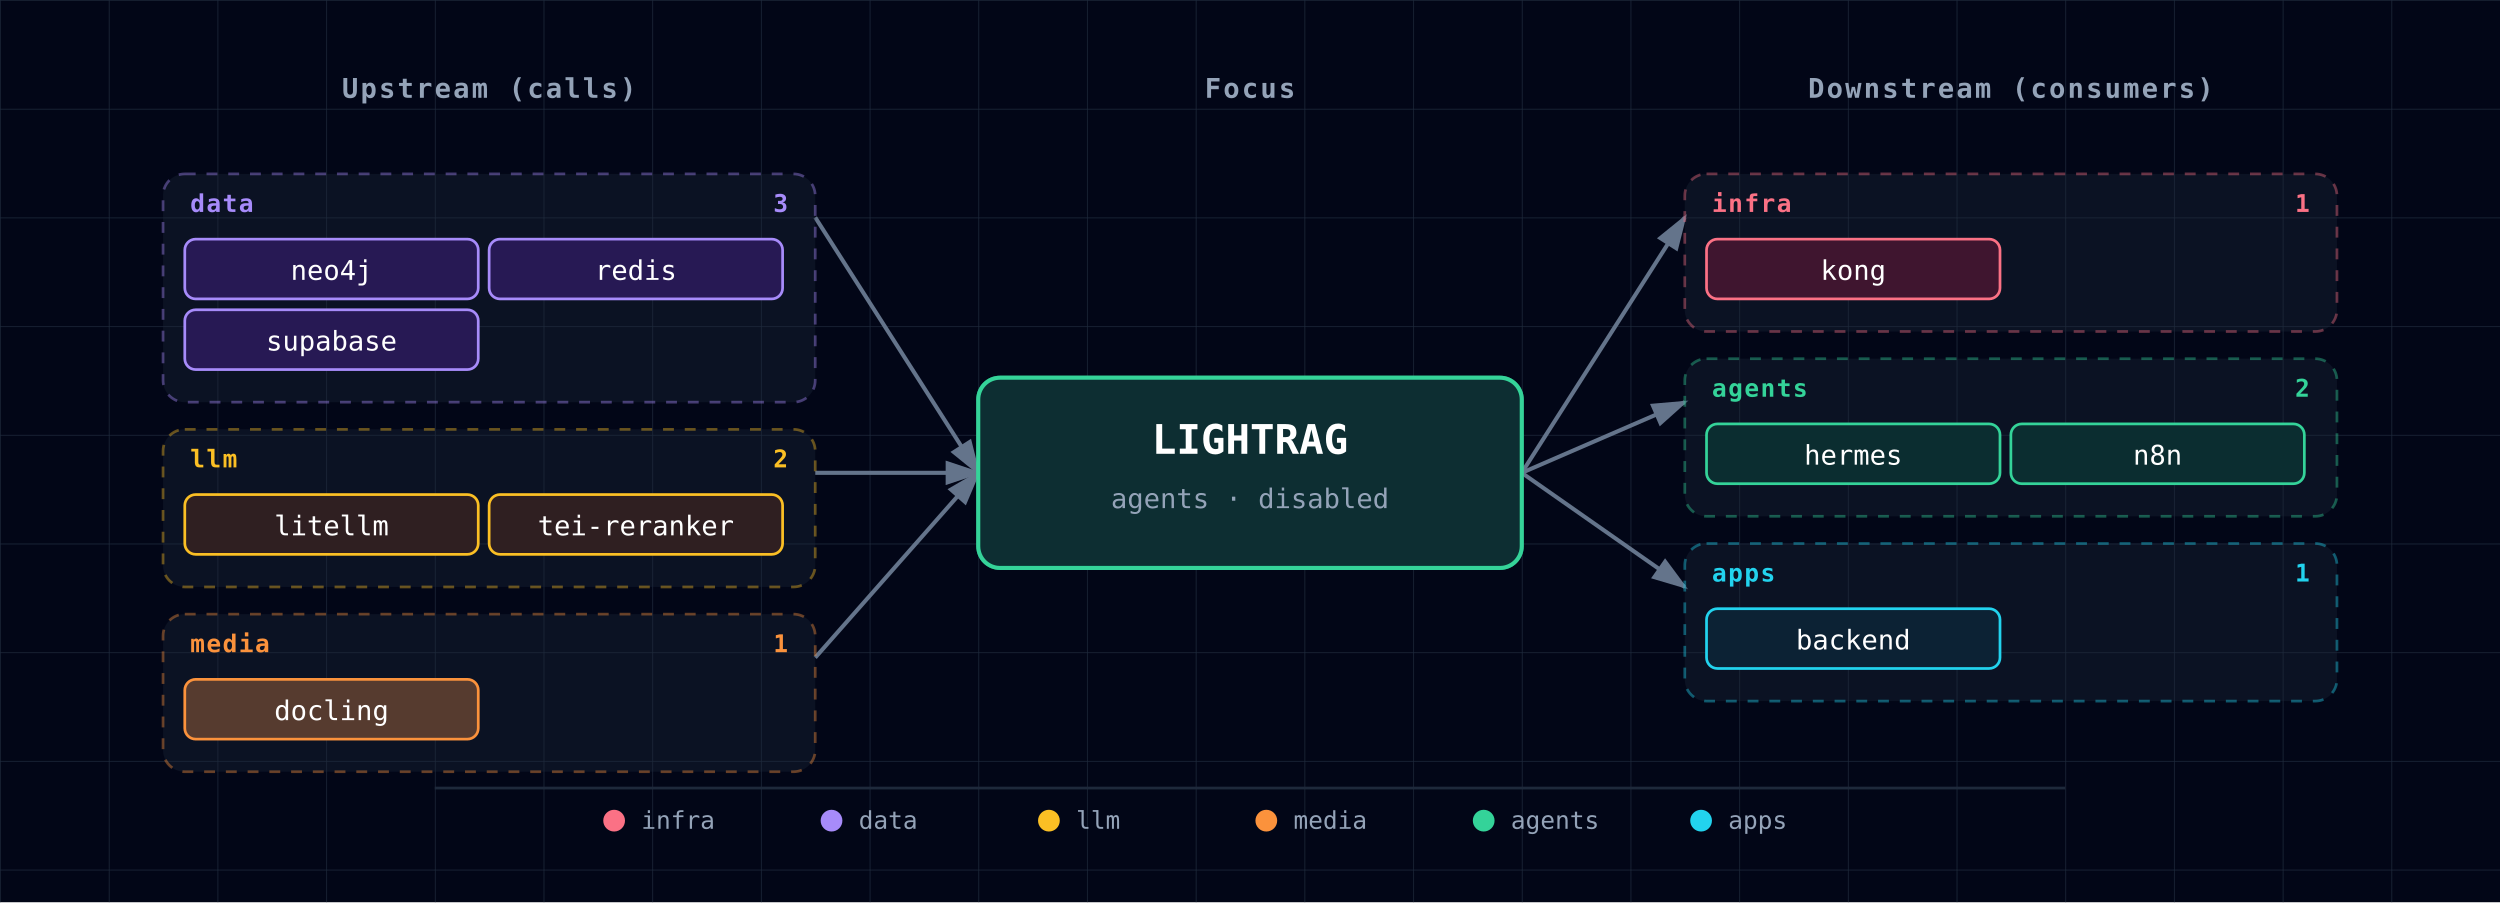
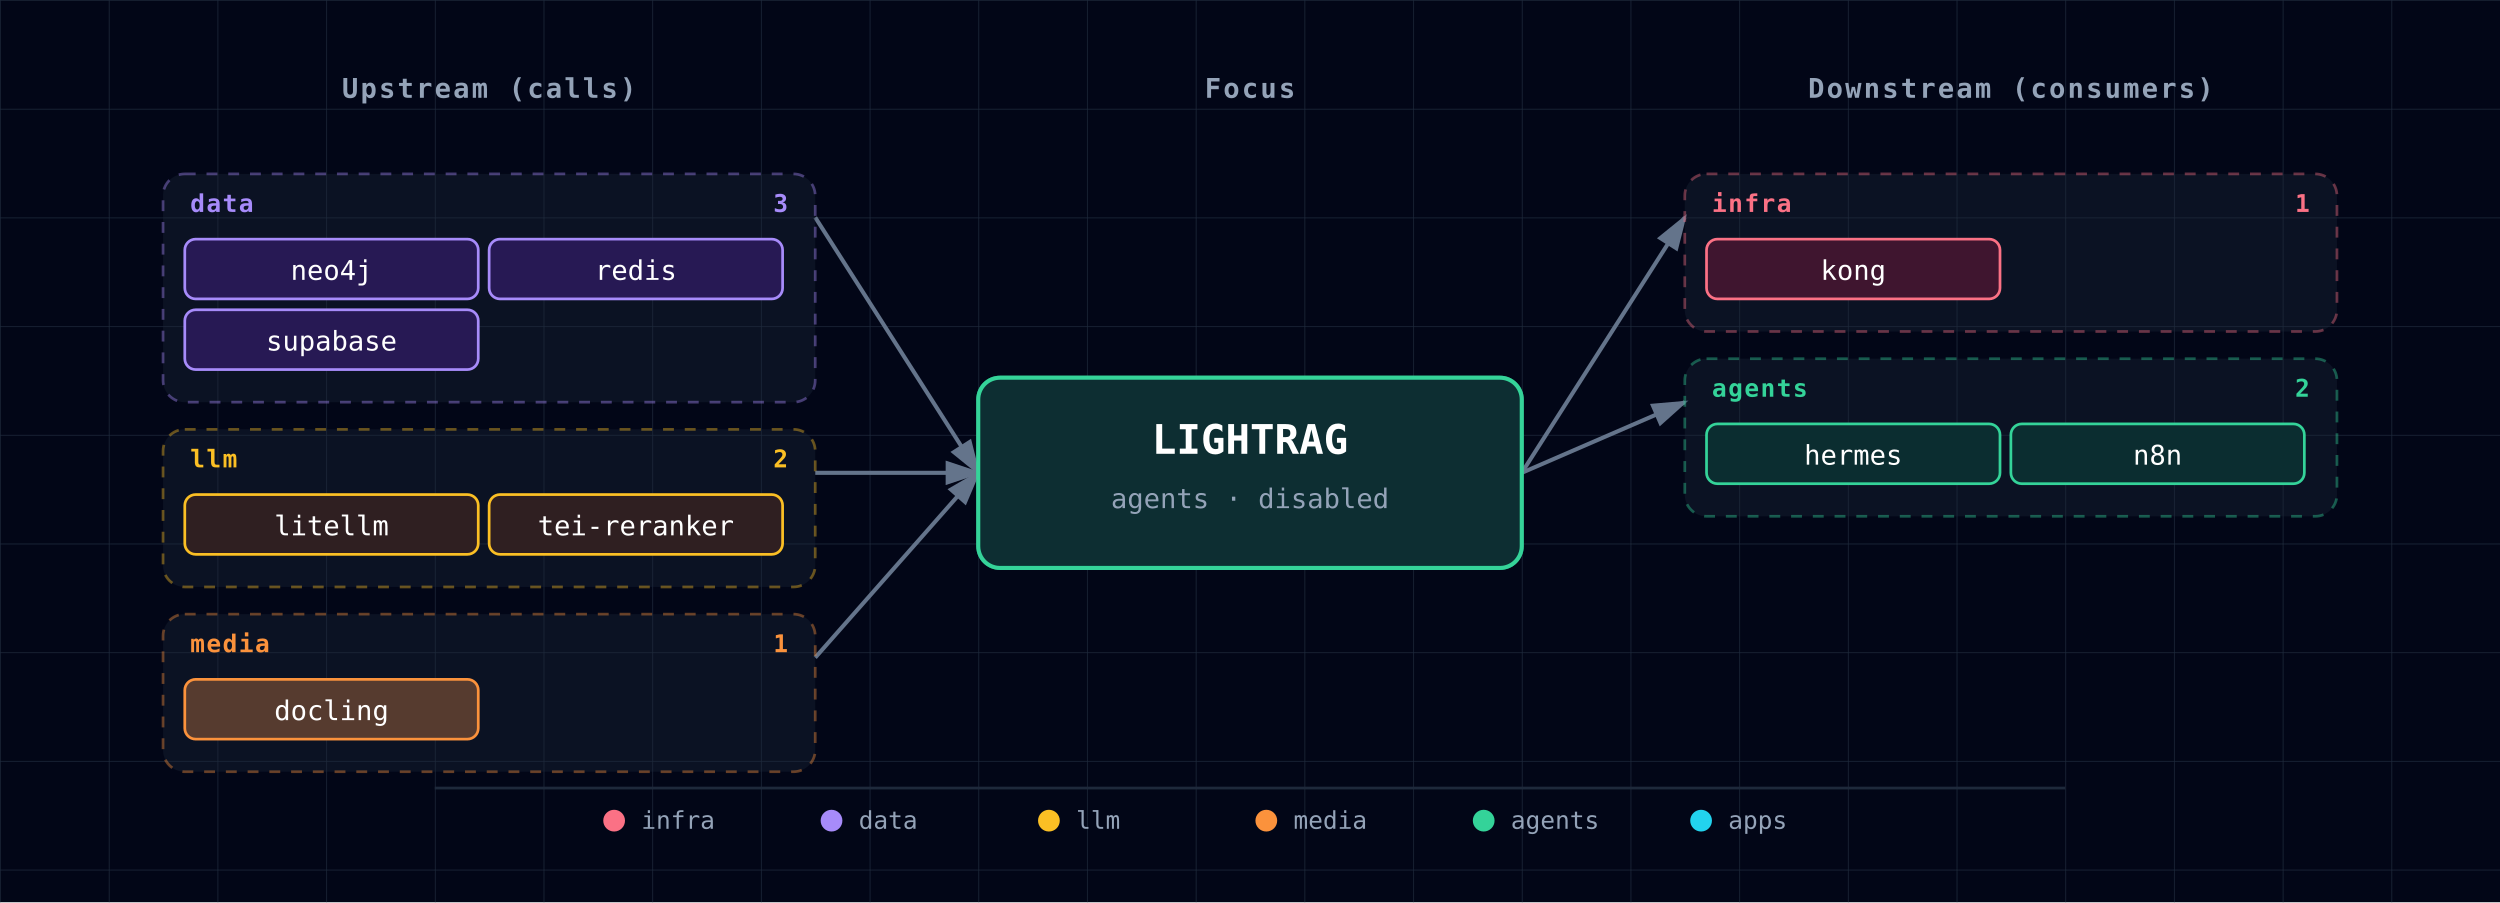
<svg xmlns="http://www.w3.org/2000/svg" viewBox="0 0 920 332" font-family="'JetBrains Mono', 'Fira Code', Menlo, Consolas, monospace">
  <defs>
    <pattern id="grid" width="40" height="40" patternUnits="userSpaceOnUse">
      <path d="M 40 0 L 0 0 0 40" fill="none" stroke="#1e293b" stroke-width="0.5" />
    </pattern>
    <marker id="arrowhead" markerWidth="9" markerHeight="6" refX="8" refY="3" orient="auto">
      <polygon points="0 0, 9 3, 0 6" fill="#64748b" />
    </marker>
    <filter id="focus-glow" x="-50%" y="-50%" width="200%" height="200%">
      <feGaussianBlur in="SourceAlpha" stdDeviation="6" />
      <feFlood flood-color="#34d399" flood-opacity="0.6" />
      <feComposite in2="SourceAlpha" operator="in" />
      <feMerge>
        <feMergeNode />
        <feMergeNode in="SourceGraphic" />
      </feMerge>
    </filter>
  </defs>
  <rect width="920" height="332" fill="#020617" />
  <rect width="920" height="332" fill="url(#grid)" />
  <text x="180" y="36" fill="#94a3b8" font-size="10" font-weight="600" text-anchor="middle" letter-spacing="0.08em">Upstream (calls)</text>
  <text x="460" y="36" fill="#94a3b8" font-size="10" font-weight="600" text-anchor="middle" letter-spacing="0.08em">Focus</text>
  <text x="740" y="36" fill="#94a3b8" font-size="10" font-weight="600" text-anchor="middle" letter-spacing="0.08em">Downstream (consumers)</text>
  <line x1="300" y1="80" x2="360" y2="174" stroke="#64748b" stroke-width="1.5" marker-end="url(#arrowhead)" />
  <line x1="300" y1="174" x2="360" y2="174" stroke="#64748b" stroke-width="1.5" marker-end="url(#arrowhead)" />
  <line x1="300" y1="242" x2="360" y2="174" stroke="#64748b" stroke-width="1.5" marker-end="url(#arrowhead)" />
  <line x1="560" y1="174" x2="620" y2="80" stroke="#64748b" stroke-width="1.5" marker-end="url(#arrowhead)" />
  <line x1="560" y1="174" x2="620" y2="148" stroke="#64748b" stroke-width="1.5" marker-end="url(#arrowhead)" />
-   <line x1="560" y1="174" x2="620" y2="216" stroke="#64748b" stroke-width="1.5" marker-end="url(#arrowhead)" />
  <g>
    <g class="cluster">
      <rect x="60" y="64" width="240" height="84" rx="8" fill="rgba(30,41,59,0.35)" stroke="#a78bfa" stroke-width="1" stroke-dasharray="4,4" stroke-opacity="0.4" />
      <text x="70" y="78" fill="#a78bfa" font-size="9" font-weight="700" text-anchor="start" style="letter-spacing:0.06em;text-transform:uppercase;">data</text>
      <text x="290" y="78" fill="#a78bfa" font-size="9" font-weight="600" text-anchor="end">3</text>
    </g>
    <g>
      <rect x="68" y="88" width="108" height="22" rx="4" fill="#0f172a" />
      <rect x="68" y="88" width="108" height="22" rx="4" fill="rgba(76, 29, 149, 0.4)" stroke="#a78bfa" stroke-width="1" />
      <text x="122" y="103" fill="white" font-size="10" text-anchor="middle">neo4j</text>
    </g>
    <g>
      <rect x="180" y="88" width="108" height="22" rx="4" fill="#0f172a" />
      <rect x="180" y="88" width="108" height="22" rx="4" fill="rgba(76, 29, 149, 0.4)" stroke="#a78bfa" stroke-width="1" />
      <text x="234" y="103" fill="white" font-size="10" text-anchor="middle">redis</text>
    </g>
    <g>
      <rect x="68" y="114" width="108" height="22" rx="4" fill="#0f172a" />
      <rect x="68" y="114" width="108" height="22" rx="4" fill="rgba(76, 29, 149, 0.4)" stroke="#a78bfa" stroke-width="1" />
      <text x="122" y="129" fill="white" font-size="10" text-anchor="middle">supabase</text>
    </g>
    <g class="cluster">
      <rect x="60" y="158" width="240" height="58" rx="8" fill="rgba(30,41,59,0.35)" stroke="#fbbf24" stroke-width="1" stroke-dasharray="4,4" stroke-opacity="0.4" />
      <text x="70" y="172" fill="#fbbf24" font-size="9" font-weight="700" text-anchor="start" style="letter-spacing:0.06em;text-transform:uppercase;">llm</text>
      <text x="290" y="172" fill="#fbbf24" font-size="9" font-weight="600" text-anchor="end">2</text>
    </g>
    <g>
      <rect x="68" y="182" width="108" height="22" rx="4" fill="#0f172a" />
      <rect x="68" y="182" width="108" height="22" rx="4" fill="rgba(120, 53, 15, 0.3)" stroke="#fbbf24" stroke-width="1" />
      <text x="122" y="197" fill="white" font-size="10" text-anchor="middle">litellm</text>
    </g>
    <g>
      <rect x="180" y="182" width="108" height="22" rx="4" fill="#0f172a" />
      <rect x="180" y="182" width="108" height="22" rx="4" fill="rgba(120, 53, 15, 0.3)" stroke="#fbbf24" stroke-width="1" />
      <text x="234" y="197" fill="white" font-size="10" text-anchor="middle">tei-reranker</text>
    </g>
    <g class="cluster">
      <rect x="60" y="226" width="240" height="58" rx="8" fill="rgba(30,41,59,0.35)" stroke="#fb923c" stroke-width="1" stroke-dasharray="4,4" stroke-opacity="0.4" />
      <text x="70" y="240" fill="#fb923c" font-size="9" font-weight="700" text-anchor="start" style="letter-spacing:0.06em;text-transform:uppercase;">media</text>
      <text x="290" y="240" fill="#fb923c" font-size="9" font-weight="600" text-anchor="end">1</text>
    </g>
    <g>
      <rect x="68" y="250" width="108" height="22" rx="4" fill="#0f172a" />
      <rect x="68" y="250" width="108" height="22" rx="4" fill="rgba(251, 146, 60, 0.3)" stroke="#fb923c" stroke-width="1" />
      <text x="122" y="265" fill="white" font-size="10" text-anchor="middle">docling</text>
    </g>
  </g>
  <g>
    <g class="cluster">
      <rect x="620" y="64" width="240" height="58" rx="8" fill="rgba(30,41,59,0.35)" stroke="#fb7185" stroke-width="1" stroke-dasharray="4,4" stroke-opacity="0.4" />
      <text x="630" y="78" fill="#fb7185" font-size="9" font-weight="700" text-anchor="start" style="letter-spacing:0.06em;text-transform:uppercase;">infra</text>
      <text x="850" y="78" fill="#fb7185" font-size="9" font-weight="600" text-anchor="end">1</text>
    </g>
    <g>
      <rect x="628" y="88" width="108" height="22" rx="4" fill="#0f172a" />
      <rect x="628" y="88" width="108" height="22" rx="4" fill="rgba(136, 19, 55, 0.4)" stroke="#fb7185" stroke-width="1" />
      <text x="682" y="103" fill="white" font-size="10" text-anchor="middle">kong</text>
    </g>
    <g class="cluster">
      <rect x="620" y="132" width="240" height="58" rx="8" fill="rgba(30,41,59,0.35)" stroke="#34d399" stroke-width="1" stroke-dasharray="4,4" stroke-opacity="0.4" />
      <text x="630" y="146" fill="#34d399" font-size="9" font-weight="700" text-anchor="start" style="letter-spacing:0.06em;text-transform:uppercase;">agents</text>
      <text x="850" y="146" fill="#34d399" font-size="9" font-weight="600" text-anchor="end">2</text>
    </g>
    <g>
      <rect x="628" y="156" width="108" height="22" rx="4" fill="#0f172a" />
      <rect x="628" y="156" width="108" height="22" rx="4" fill="rgba(6, 78, 59, 0.4)" stroke="#34d399" stroke-width="1" />
      <text x="682" y="171" fill="white" font-size="10" text-anchor="middle">hermes</text>
    </g>
    <g>
      <rect x="740" y="156" width="108" height="22" rx="4" fill="#0f172a" />
      <rect x="740" y="156" width="108" height="22" rx="4" fill="rgba(6, 78, 59, 0.4)" stroke="#34d399" stroke-width="1" />
      <text x="794" y="171" fill="white" font-size="10" text-anchor="middle">n8n</text>
    </g>
-     <g class="cluster">
-       <rect x="620" y="200" width="240" height="58" rx="8" fill="rgba(30,41,59,0.35)" stroke="#22d3ee" stroke-width="1" stroke-dasharray="4,4" stroke-opacity="0.4" />
-       <text x="630" y="214" fill="#22d3ee" font-size="9" font-weight="700" text-anchor="start" style="letter-spacing:0.06em;text-transform:uppercase;">apps</text>
-       <text x="850" y="214" fill="#22d3ee" font-size="9" font-weight="600" text-anchor="end">1</text>
-     </g>
-     <g>
-       <rect x="628" y="224" width="108" height="22" rx="4" fill="#0f172a" />
-       <rect x="628" y="224" width="108" height="22" rx="4" fill="rgba(8, 51, 68, 0.4)" stroke="#22d3ee" stroke-width="1" />
-       <text x="682" y="239" fill="white" font-size="10" text-anchor="middle">backend</text>
-     </g>
  </g>
  <g class="focus" filter="url(#focus-glow)">
    <rect x="360" y="139" width="200" height="70" rx="8" fill="#0f172a" />
    <rect x="360" y="139" width="200" height="70" rx="8" fill="rgba(6, 78, 59, 0.4)" stroke="#34d399" stroke-width="1.5" />
    <text x="460" y="167" fill="white" font-size="15" font-weight="700" text-anchor="middle">LIGHTRAG</text>
    <text x="460" y="187" fill="#94a3b8" font-size="10" text-anchor="middle">agents · disabled</text>
  </g>
  <g class="legend">
    <line x1="160" y1="290" x2="760" y2="290" stroke="#1e293b" stroke-width="1" />
    <circle cx="226" cy="302" r="4" fill="#fb7185" />
    <text x="236" y="305" fill="#94a3b8" font-size="9" font-weight="400" text-anchor="start">infra</text>
    <circle cx="306" cy="302" r="4" fill="#a78bfa" />
    <text x="316" y="305" fill="#94a3b8" font-size="9" font-weight="400" text-anchor="start">data</text>
    <circle cx="386" cy="302" r="4" fill="#fbbf24" />
    <text x="396" y="305" fill="#94a3b8" font-size="9" font-weight="400" text-anchor="start">llm</text>
    <circle cx="466" cy="302" r="4" fill="#fb923c" />
    <text x="476" y="305" fill="#94a3b8" font-size="9" font-weight="400" text-anchor="start">media</text>
    <circle cx="546" cy="302" r="4" fill="#34d399" />
    <text x="556" y="305" fill="#94a3b8" font-size="9" font-weight="400" text-anchor="start">agents</text>
    <circle cx="626" cy="302" r="4" fill="#22d3ee" />
    <text x="636" y="305" fill="#94a3b8" font-size="9" font-weight="400" text-anchor="start">apps</text>
  </g>
</svg>
